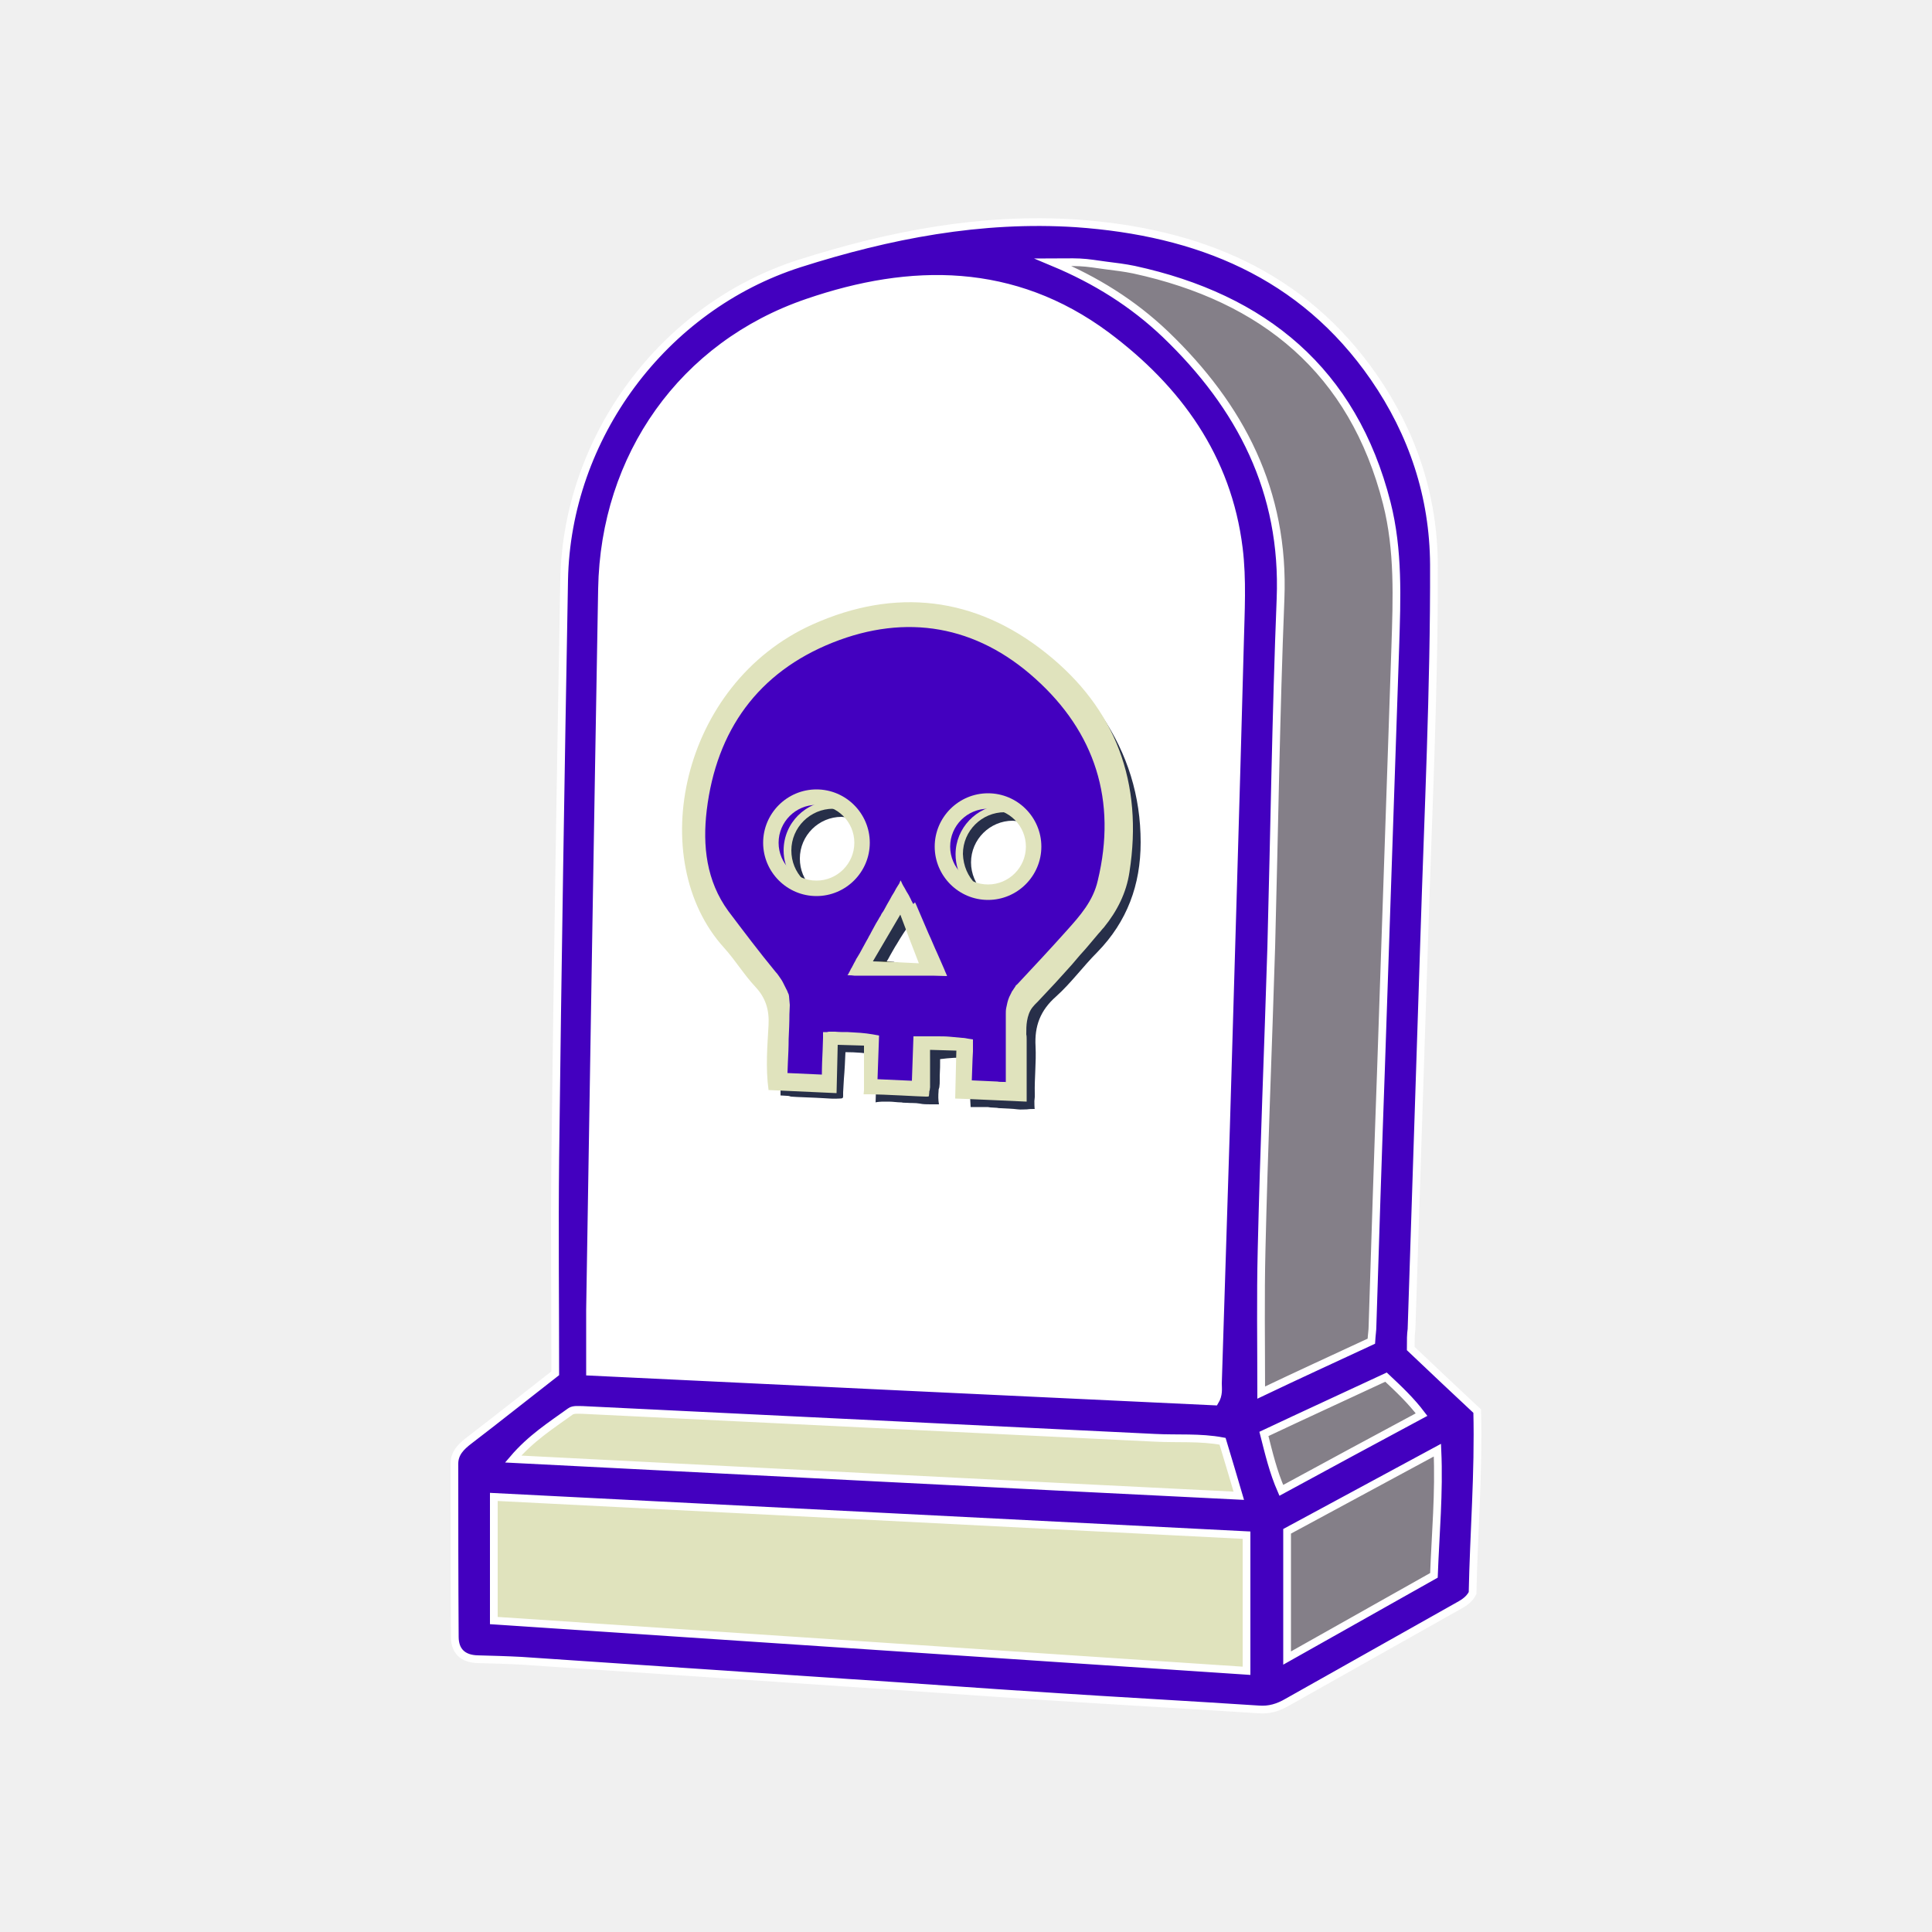
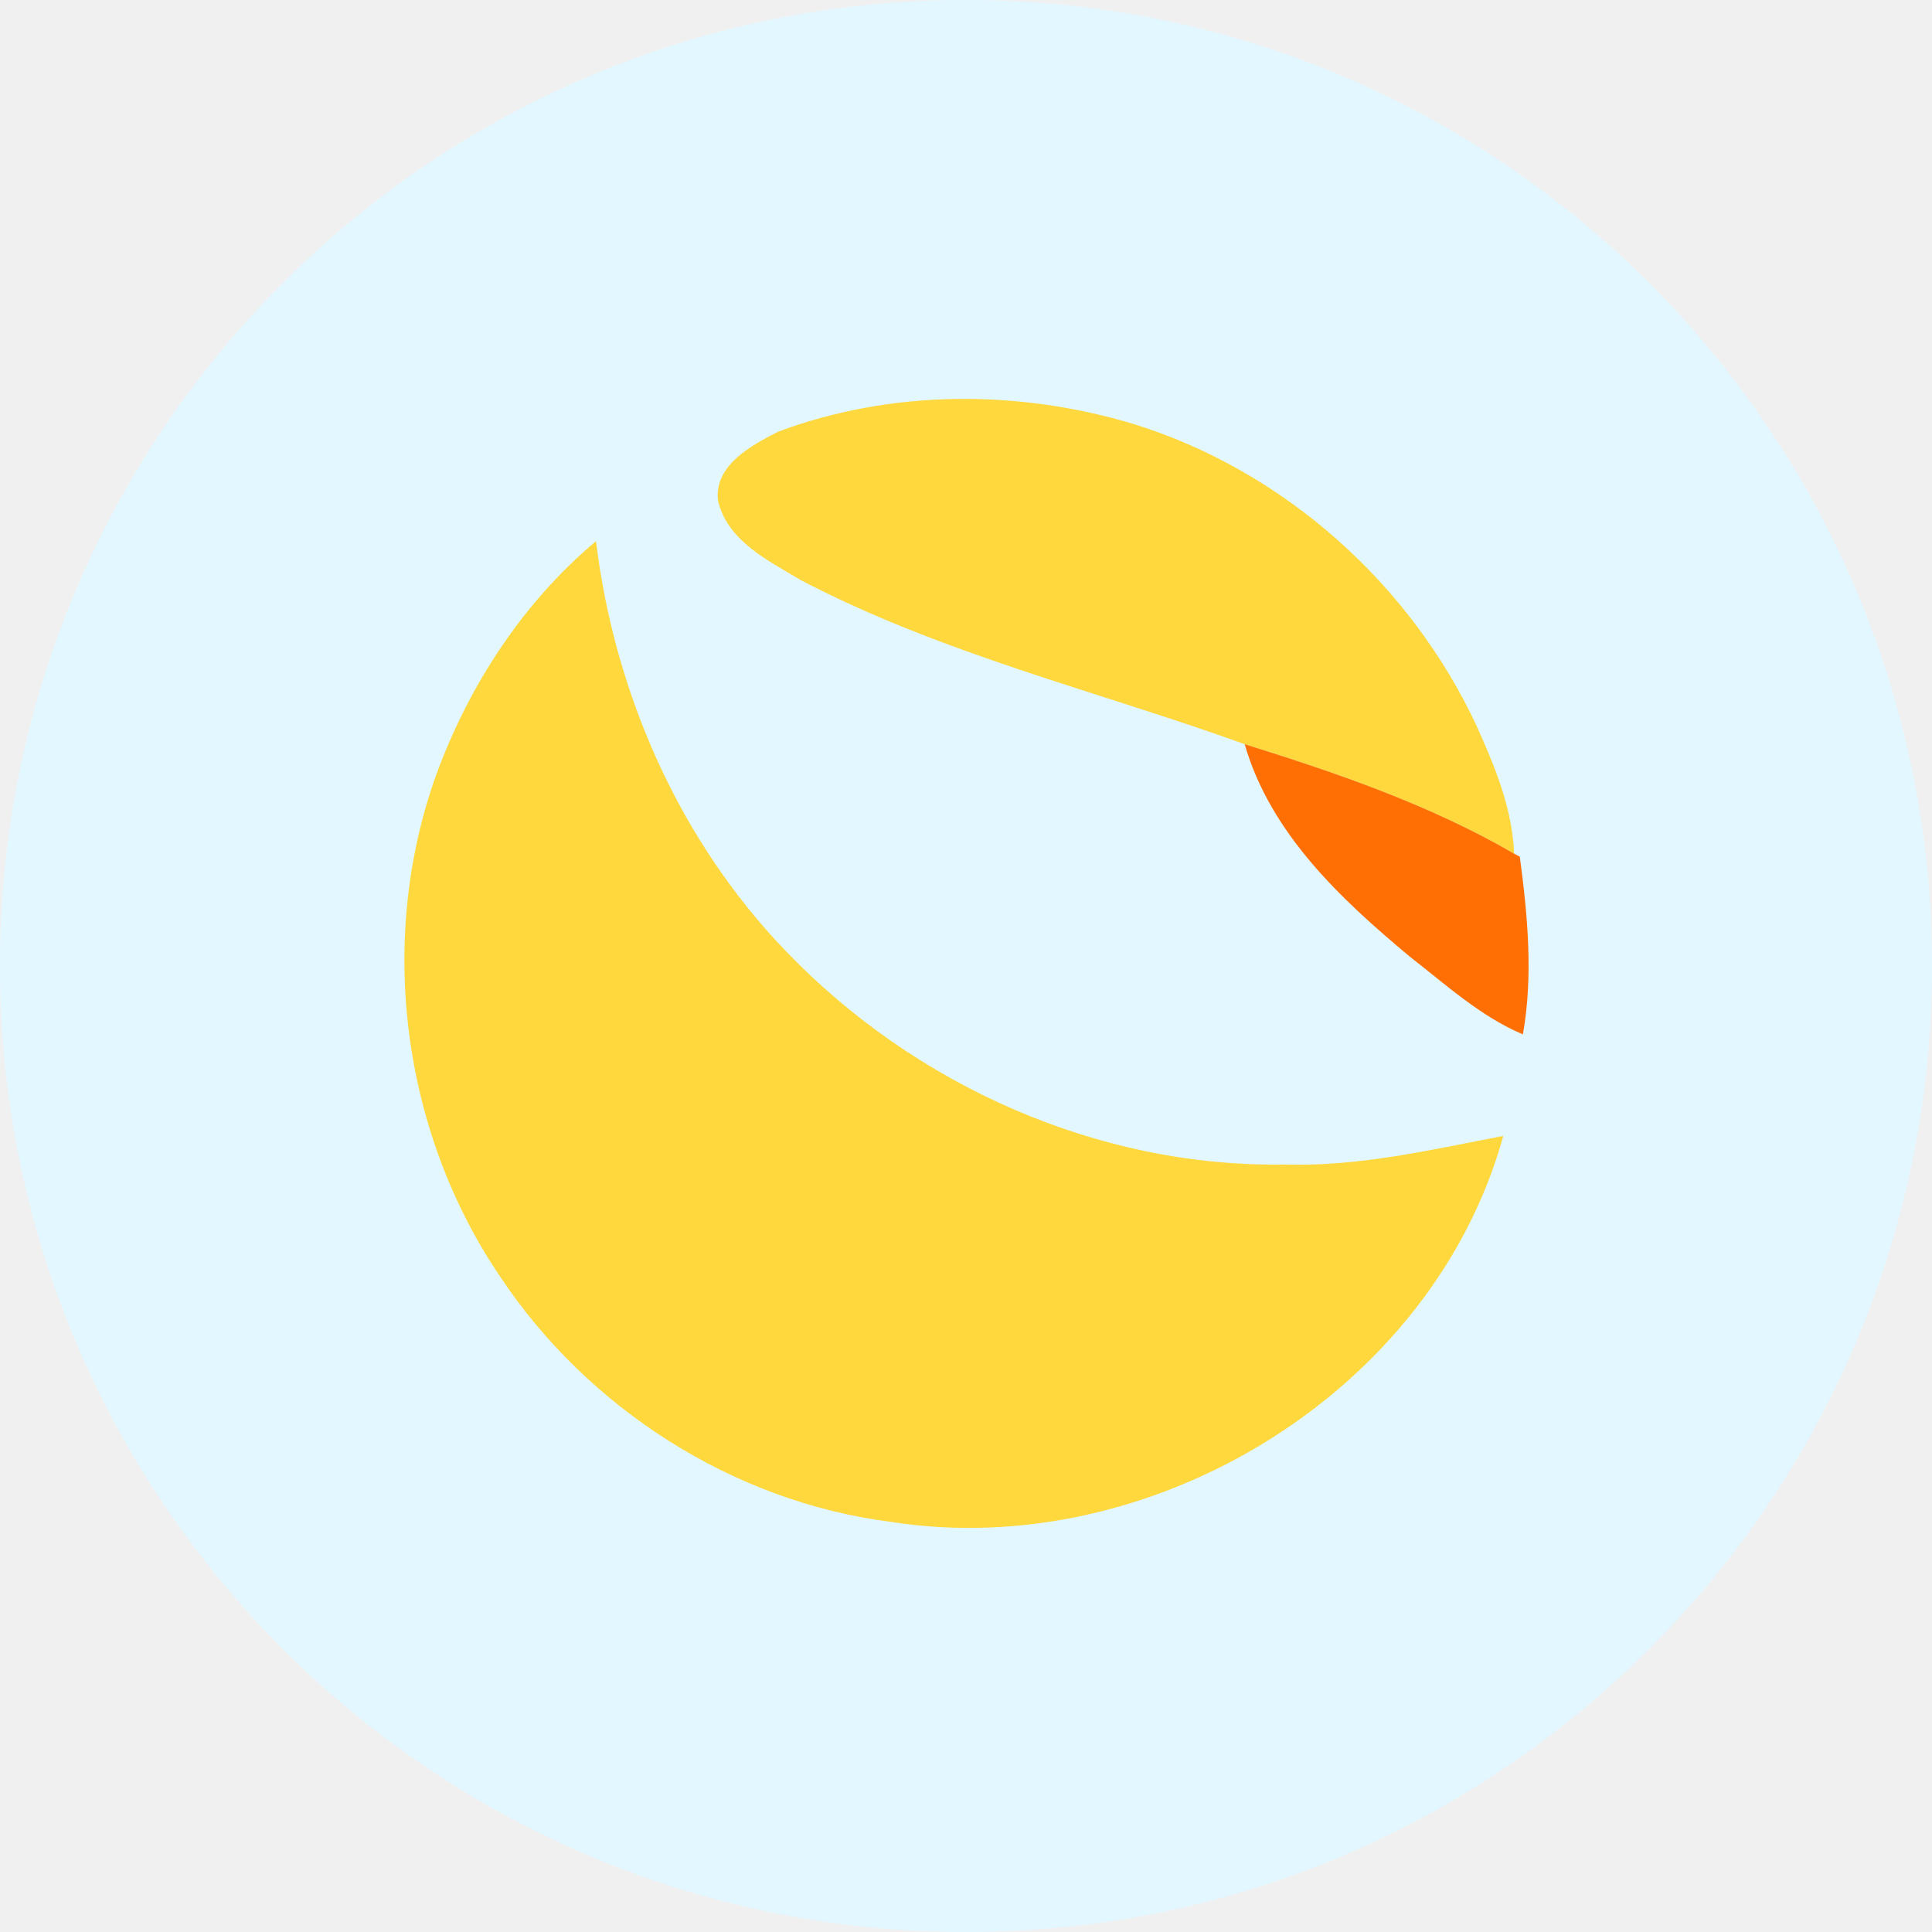
- <svg xmlns="http://www.w3.org/2000/svg" version="1.1" id="Capa_1" x="0px" y="0px" viewBox="0 0 500 500" style="enable-background:new 0 0 500 500;" xml:space="preserve">
+ <svg xmlns="http://www.w3.org/2000/svg" version="1.1" id="Layer_1" x="0px" y="0px" viewBox="0 0 2000 2000" style="enable-background:new 0 0 2000 2000;" xml:space="preserve">
  <style type="text/css">
- 	.st0{fill:#FFFFFF;stroke:#000000;stroke-width:0.5;stroke-miterlimit:10;}
- 	.st1{fill:#E0E3BD;stroke:#000000;stroke-width:0.5;stroke-miterlimit:10;}
- 	.st2{fill:#847F88;stroke:#000000;stroke-width:0.5;stroke-miterlimit:10;}
- 	.st3{fill:#272F49;}
- 	.st4{fill:#4300BF;stroke:#000000;stroke-width:0.5;stroke-miterlimit:10;}
- 	.st5{fill:#E0E3BD;}
- 	.st6{fill:#4300BF;stroke:#FFFFFF;stroke-width:2;stroke-miterlimit:10;}
+ 	.st0{fill:#e2f7ff;}
+ 	.st1{fill:#FFD83D;}
+ 	.st2{fill:#FF6F03;}
</style>
+   <circle class="st0" cx="1000" cy="1000" r="1000" />
  <g>
-     <g id="Color_Stone_3.0_1_">
-       <path class="st0" d="M149.1,190.5c-0.5-14.6-1.7-29.4-0.3-43.9c1.4-14.6,5.7-29.3,15-40.7c5.1-6.3,11.6-11.3,18-16.3    c10-7.7,20.2-15.4,32.1-20c30.2-11.6,65.8,0.8,88.4,23.9c4.8,4.9,9.1,10.3,12.6,16.2c13.5,22.8,13.1,50.9,12.3,77.4    c-1.7,59.6-3.1,119.2-4.3,178.8c-43.1,2.2-86.3,1.9-129.3-1c-13.6-0.9-27.3-2-40.5-5.7c-2.8-0.8-4.3-0.9-4.6-3.9    c-0.3-3.5-0.6-7-0.9-10.5c-0.5-7-0.8-14.1-0.9-21.1c-0.3-14.2,0-28.4,0.5-42.6s1.2-28.4,1.7-42.7s0.8-28.5,0.4-42.8    C149.2,194,149.1,192.3,149.1,190.5z" />
-       <path class="st1" d="M123.9,423.9c68.3,7.6,137,10.1,205.6,12.6c0.1-15.6-1-31.3-3.4-46.8c-17.9,2.5-36,1.5-54,0.5    c-14.9-0.9-29.8-1.7-44.7-2.5c-9.6-0.5-19.3-1.1-28.9-1.6c-9.7-0.5-19.4-1-29.1-1.5c-9.7-0.5-19.5-0.9-29.2-1.2    c-4.9-0.2-9.7-0.3-14.6-0.4c-1.7,0-3.2-0.2-3.5,1.7c-0.3,2.1,0.1,4.5,0.2,6.6c0.5,9.7,0.9,19.3,1.4,29    C123.7,421.5,123.8,422.7,123.9,423.9z" />
-       <path class="st1" d="M138.3,366.3c2-1.9,4.1-3.9,6.8-4.8c2.3-0.8,4.8-0.7,7.3-0.7c47.3,1.5,94.6,3.1,141.8,4.8    c6.7,0.2,13.4,0.5,20,1.3c1.8,0.2,3.6,0.5,5,1.7c1.1,1,1.8,2.4,2.3,3.9c2.8,7.2,4.5,14.7,5.2,22.4c-15-6.3-32.2-2.2-48.4-3.4    c-7.2-0.5-14.2-2.1-21.4-3c-16.4-2.1-33-0.5-49.6-0.4c-17.7,0.1-35.4-1.6-53.1-3.2c-7.3-0.7-14.6-1.4-21.8-2    c-1.7-0.2-7.9,0.2-8.2-2.2c-0.2-2.2,4-5,5.3-6.2C132.5,371.7,135.4,369,138.3,366.3z" />
-       <path class="st2" d="M326.5,172.9c0.7-10.3,1.5-20.6-0.1-30.8c-2.7-16.8-11.8-32-23.1-44.6s-25.1-22.9-38.6-33    c31.3-3.1,65.8,6.2,84.3,31.6c17.5,23.9,17.2,56,16.3,85.6c-1.8,56.7-3.6,113.3-5.4,170c-9.6,5.4-19.9,9.5-30.6,12.2    c-2.4,0.6-5.8,1.2-7.5-1c-1.4-1.8-1-3.8-0.8-5.9c0.6-6.3,0-13,0-19.4c0-13.4,0.1-26.7,0.3-40c0.2-13.3,0.5-26.6,1-39.9    c0.4-13.3,1-26.7,1.7-40s1.4-26.6,2.3-39.8C326.3,176.1,326.4,174.5,326.5,172.9z" />
-       <path class="st2" d="M332.2,431.6c14.5-5.2,28.5-11.5,42-18.9c0.8-0.4,1.6-0.9,2.1-1.7c0.4-0.7,0.5-1.5,0.6-2.3    c1.4-11.8,2.8-23.8,1.7-35.6c-0.1-1.3-0.4-2.8-1.6-3.2c-0.8-0.3-1.8,0-2.6,0.4c-13,5.4-26,10.8-39,16.3c-2.6,1.1-5.5,2.4-7.4,4.6    c-1.6,1.9-0.8,5.1-0.8,7.5c0,7.1,0.7,14.3,2.1,21.3C330.1,423.8,331.1,427.7,332.2,431.6z" />
-       <path class="st2" d="M327,389c0.5,0.8,1.1,1.5,2,1.7c0.8,0.2,1.7-0.3,2.4-0.7c15.2-8.5,30.4-16.9,45.6-25.4    c-5.7-3.9-11.3-7.9-17-11.8c-0.6-0.4-1.3-0.9-2-1c-1-0.2-1.9,0.1-2.9,0.5c-9.8,3.4-19.5,6.8-29.3,10.2c-2.6,0.9-5.5,2-6.8,4.5    c-0.2,0.4,1.5,1.3,1.7,1.6c0.3,0.6,0.2,1.6,0.2,2.3c0.1,2.1,0.5,4.3,1,6.3C322.9,381.5,324.6,385.5,327,389z" />
-     </g>
-     <g id="Color_Skull_3.0_1_">
-       <path class="st3" d="M202.5,270.3c1.7-6-1.5-11.4-6.1-16.8c-7.1-8.3-13.6-17-15.1-28.6c-3.3-26.2,11.3-51.8,35.4-61.1    c25.3-9.8,53.3-1,68.4,21.4c6.7,9.9,10.1,20.8,10.1,32.8c0,11-3.5,20.5-11.2,28.4c-3.7,3.7-6.8,8-10.7,11.5    c-4.1,3.6-5.6,7.7-5.3,12.9c0.2,4.1-0.3,8.2-0.2,12.3c0,0.3,0,0.6,0,0.8c0,0.4-0.1,0.7-0.1,1c0,0.2,0,2.1,0.1,2.1    c-0.7,0-1.4,0-2,0.1c-0.8,0-1.6,0.1-2.4,0c-1.5-0.2-2.9-0.2-4.4-0.3c-0.3,0-0.6,0-1-0.1c-0.6,0-1.1-0.1-1.7-0.1    c-0.2,0-0.4-0.1-0.7-0.1s-0.6,0-0.9,0c-1.1,0-2.3,0-3.5,0c0-0.6-0.1-1.2-0.1-1.8c-0.1-1.2-0.1-2.4-0.1-3.6c0-2.3-0.1-4.6-0.1-6.9    c0-0.1,0-0.2-0.1-0.3c-0.1-0.1-0.2-0.1-0.3-0.1c-2.4-0.2-4.8,0-7.2,0.3c0,1.4,0,2.8-0.1,4.3c0,0.4,0,0.8,0,1.2    c0,0.6,0,1.1-0.1,1.7c0,0.2-0.1,0.3-0.1,0.4c-0.1,0.2-0.1,0.5-0.1,0.7c-0.1,1.1-0.1,2.3,0.1,3.4c-0.7,0-1.4,0-2.2,0    c-0.9,0-1.9,0-2.8-0.2c-1.1-0.2-2.3-0.1-3.4-0.2c-0.4,0-0.9,0-1.3-0.1c-1.1,0-2.2-0.2-3.3-0.2c-0.6,0-1.1,0-1.7,0    c-0.1,0-1.6,0.1-1.7,0.2c0-1,0.1-2.1,0.1-3.1c0-0.5,0-1,0.1-1.6c0-0.5,0.1-1,0.1-1.5c0-2,0-4-0.1-6.1c-2.6-0.5-5.3-0.7-8-0.7    c-0.1,2.3-0.2,4.6-0.4,6.9c-0.1,1.1-0.1,2.3-0.2,3.5c0,0.3,0,0.6,0,0.9c0,0.2,0,0.4-0.1,0.5c-0.1,0.2-0.6,0.2-0.8,0.2    c-1.4,0.1-2.9,0-4.3-0.1c-0.6,0-1.3-0.1-1.9-0.1c-1.6-0.1-3.2-0.1-4.8-0.2c-0.5,0-1.1-0.1-1.6-0.1c-0.3-0.1-0.6-0.2-1-0.2    c-0.1,0-1.7-0.1-1.7-0.1c0-0.1,0-0.2,0-0.3c0-1.1,0-2.3,0-3.5c0-0.5-0.1-1,0.1-1.5c0.1-0.2,0-0.4,0-0.6c0-0.5,0-1,0-1.5    c0-1.3,0.1-2.5,0.1-3.8C202.4,272.3,202.4,271.9,202.5,270.3z M234.9,251.9c0.9,0.1,1.8,0.1,2.7,0.2c1.4,0.1,2.9,0.2,4.3,0.4    c-0.5-1.5-1-3-1.6-4.4c-0.2-0.6-0.5-1.1-0.7-1.6s-0.5-0.9-0.7-1.4c-0.1-0.1-0.1-0.3-0.1-0.4c-0.1-0.5-0.3-0.9-0.4-1.4    c-0.5-1.2-0.9-2.5-1.4-3.8c-0.2-0.6-0.4-1.1-0.7-1.7c0,0.1-0.2,0.4-0.2,0.4c-0.1,0.2-0.3,0.4-0.4,0.6c-1.3,1.8-2.5,3.6-3.6,5.5    c-0.6,0.9-1.1,1.9-1.7,2.9c-0.3,0.5-0.5,1-0.8,1.4c-0.1,0.2-0.2,0.4-0.3,0.6c-0.1,0.4-0.5,0.8-0.8,1.2c-0.4,0.5-0.8,1-1.1,1.6    c0,0,0.3,0,0.4,0c0.1,0,0.3,0,0.4,0c0.3,0,0.6,0,0.9,0c0.6,0,1.1,0,1.7-0.1c0.2,0,0.5-0.1,0.7-0.1c0.3,0,0.6,0,0.9,0.1    c0.6,0,1.1,0.1,1.7,0.1C234.4,251.8,234.7,251.8,234.9,251.9z" />
-       <path class="st4" d="M200.2,267.5c1.6-5.9-1.5-11.2-6-16.5c-7-8.2-13.4-16.7-14.8-28c-3.2-25.7,11.1-50.7,34.7-59.8    c24.8-9.6,52.2-1,67.1,21c6.5,9.7,9.9,20.4,10,32.1c0,10.8-3.4,20.1-11,27.8c-3.6,3.7-6.6,7.9-10.5,11.2c-4,3.5-5.5,7.5-5.2,12.7    c0.2,4-0.3,8-0.2,12c0,0.3,0,0.5,0,0.8s-0.1,0.7-0.1,1c0,0.2,0,2,0.1,2c-0.7,0-1.3,0-2,0c-0.8,0-1.6,0.1-2.4,0    c-1.4-0.2-2.9-0.2-4.3-0.3c-0.3,0-0.6,0-0.9-0.1c-0.6,0-1.1-0.1-1.7-0.1c-0.2,0-0.4-0.1-0.6-0.1c-0.3,0-0.6,0-0.9,0    c-1.1,0-2.3,0-3.4,0c0-0.6-0.1-1.1-0.1-1.7c-0.1-1.2-0.1-2.3-0.1-3.5c0-2.3-0.1-4.5-0.1-6.8c0-0.1,0-0.2-0.1-0.3    c-0.1-0.1-0.2-0.1-0.3-0.1c-2.3-0.2-4.7,0-7,0.3c0,1.4,0,2.8-0.1,4.2c0,0.4,0,0.8,0,1.2c0,0.5,0,1.1-0.1,1.7    c0,0.2-0.1,0.3-0.1,0.4c-0.1,0.2-0.1,0.5-0.1,0.7c-0.1,1.1-0.1,2.2,0.1,3.3c-0.7,0-1.4,0-2.1,0c-0.9,0-1.8,0-2.7-0.2    c-1.1-0.2-2.2-0.1-3.4-0.2c-0.4,0-0.9,0-1.3-0.1c-1.1,0-2.1-0.2-3.2-0.2c-0.6,0-1.1,0-1.7,0c-0.1,0-1.6,0.1-1.6,0.2    c0-1,0.1-2,0.1-3.1c0-0.5,0-1,0.1-1.5c0-0.5,0.1-1,0.1-1.5c0-2,0-4-0.1-6c-2.6-0.4-5.2-0.7-7.8-0.7c-0.1,2.3-0.2,4.5-0.3,6.8    c-0.1,1.1-0.1,2.3-0.2,3.4c0,0.3,0,0.6,0,0.9c0,0.2,0,0.4-0.1,0.5c-0.1,0.2-0.6,0.2-0.8,0.2c-1.4,0.1-2.8,0-4.2-0.1    c-0.6,0-1.3-0.1-1.9-0.1c-1.6-0.1-3.2-0.1-4.7-0.2c-0.5,0-1-0.1-1.6-0.1c-0.3,0-0.6-0.2-1-0.2c-0.1,0-1.6-0.1-1.6-0.1    c0-0.1,0-0.2,0-0.3c0-1.1,0-2.3,0-3.4c0-0.5-0.1-1,0.1-1.4c0.1-0.2,0-0.4,0-0.6c0-0.5,0-1,0-1.5c0-1.2,0.1-2.5,0.1-3.7    C200.1,269.4,200.1,269.1,200.2,267.5z M232,249.4c0.9,0.1,1.8,0.1,2.6,0.2c1.4,0.1,2.8,0.2,4.2,0.4c-0.5-1.4-0.9-2.9-1.5-4.4    c-0.2-0.6-0.5-1.1-0.7-1.6s-0.5-0.9-0.7-1.4c-0.1-0.1-0.1-0.3-0.1-0.4c-0.1-0.5-0.3-0.9-0.4-1.4c-0.5-1.2-0.9-2.5-1.4-3.7    c-0.2-0.6-0.4-1.1-0.7-1.7c0,0.1-0.2,0.3-0.2,0.4c-0.1,0.2-0.3,0.4-0.4,0.6c-1.2,1.8-2.4,3.6-3.5,5.4c-0.6,0.9-1.1,1.9-1.6,2.8    c-0.3,0.5-0.5,0.9-0.8,1.4c-0.1,0.2-0.2,0.4-0.3,0.6c-0.1,0.4-0.5,0.8-0.8,1.1c-0.4,0.5-0.7,1-1.1,1.5c0,0,0.3,0,0.4,0    c0.1,0,0.3,0,0.4,0c0.3,0,0.6,0,0.9,0c0.6,0,1.1,0,1.7-0.1c0.2,0,0.5-0.1,0.7-0.1c0.3,0,0.6,0,0.9,0.1c0.6,0,1.1,0.1,1.7,0.1    C231.5,249.4,231.8,249.4,232,249.4z" />
-     </g>
-     <g id="Skull_3.0_1_">
-       <path class="st5" d="M270.7,169c-18.3-14.6-39-17-60.4-7.4c-34.3,15.4-43.5,61-22.9,83.7c2.9,3.2,5.1,6.9,8.1,10.1    c2.7,2.9,3.6,6,3.4,9.9c-0.3,5.4-0.8,10.9,0,16.8l17.6,0.8l0.3-12.5l6.8,0.2v0.1c0,0.1,0,0.2,0,0.3c0,0.1,0,0.3,0,0.4    c0,0.2,0,0.4,0,0.5c0,0.2,0,0.4,0,0.6s0,0.5,0,0.7c0,0.3,0,0.5,0,0.8s0,0.6,0,0.9s0,0.6,0,0.9s0,0.6,0,0.9s0,0.6,0,0.9    s0,0.6,0,0.9s0,0.5,0,0.8c0,0.2,0,0.5,0,0.8c0,0.2,0,0.5,0,0.7s0,0.4,0,0.6c0,0.1,0,0.3,0,0.5c0,0.1,0,0.2,0,0.3    c0,0.3-0.1,0.6-0.1,1c0.1,0,0.1,0,0.2,0h0.1l0,0h0.1c0.1,0,0.3,0,0.4,0c0.3,0,0.6,0,0.9,0c1.2,0,2.3,0.1,3.5,0.1    c1.4,0.1,2.9,0.1,4.4,0.2c1.3,0.1,2.7,0.1,4,0.2c0.8,0,1.6,0.1,2.5,0.1c0.1,0,0.2,0,0.3,0c0.2,0,0.3,0,0.5-0.1    c0-0.3,0.1-0.7,0.1-1v-0.1c0-0.1,0-0.3,0.1-0.4c0-0.3,0.1-0.6,0.1-0.8c0-0.2,0-0.4,0-0.6s0-0.4,0-0.5c0-0.2,0-0.3,0-0.5    s0-0.4,0-0.6s0-0.5,0-0.8s0-0.6,0-0.8c0-0.3,0-0.6,0-0.9s0-0.6,0-0.9s0-0.6,0-0.9s0-0.6,0-0.9c0-0.2,0-0.5,0-0.8    c0-0.2,0-0.4,0-0.6s0-0.3,0-0.5c0-0.1,0-0.2,0-0.3v-0.1l6.8,0.2l-0.3,12.4c1.1,0,18.5,0.8,18.5,0.8c0-3.6,0-7.2,0-10.9    c0-1.7,0-3.4,0-5.1c0-0.5,0-1-0.1-1.4c0-1.2,0-2.4,0.2-3.5c0.2-1.2,0.6-2.5,1.4-3.5c0.2-0.2,0.4-0.5,0.6-0.7    c0.3-0.3,0.5-0.5,0.8-0.8c0.5-0.5,1-1.1,1.5-1.6c1-1.1,2-2.1,3-3.2c1-1.1,1.9-2.1,2.9-3.2c1-1.1,1.9-2.1,2.8-3.2    c0.9-1.1,1.9-2.1,2.8-3.2c0.9-1.1,1.8-2.1,2.7-3.2c0.5-0.5,0.9-1.1,1.4-1.6c3.4-4.2,5.8-8.9,6.6-14.3    C295.9,202.6,288.8,183.4,270.7,169z M214,267.1c-0.2,0-0.4,0-0.7,0c-0.1,0-0.2,0-0.3,0c0,0.5,0,1,0,1.5c0,1-0.1,2.1-0.1,3.1    c-0.1,2.1-0.2,4.3-0.2,6.4l-8.9-0.4c0-0.9,0.1-1.8,0.1-2.7c0.1-2,0.2-4,0.2-6.1c0.1-2.1,0.2-4.3,0.2-6.4c0-0.8,0.1-1.6,0.1-2.4    c0-0.4-0.1-0.8-0.1-1.1c0-0.4-0.1-0.8-0.1-1.2c0-0.2-0.1-0.3-0.1-0.5c-0.1-0.1-0.1-0.3-0.2-0.4c-0.1-0.3-0.2-0.6-0.4-0.9    c-0.3-0.6-0.6-1.2-0.9-1.8c-0.3-0.6-0.7-1.1-1.1-1.7c-0.2-0.3-0.5-0.7-0.8-1c-4.2-5.1-8.2-10.4-12.2-15.7    c-5.7-7.8-6.7-16.9-5.6-26.1c2.5-20.7,13.3-35.7,32.6-43.4c19.1-7.6,37.2-4.4,52.4,9.3c15.5,13.9,21.2,31.6,16.2,52.3    c-1.2,5.3-4.6,9.1-8,12.9c-4.2,4.7-8.5,9.3-12.8,13.9c-0.2,0.2-0.4,0.3-0.5,0.5c0,0.1,0,0.1-0.1,0.2c-0.1,0.1-0.1,0.2-0.2,0.3    c-0.1,0.2-0.3,0.4-0.4,0.6c-0.1,0.1-0.1,0.2-0.2,0.3c-0.1,0.1-0.1,0.1-0.1,0.2c-0.2,0.4-0.4,0.8-0.6,1.2c-0.4,0.9-0.6,1.9-0.8,2.9    c-0.1,0.5-0.1,1-0.1,1.5c0,0.2,0,0.5,0,0.7c0,0.1,0,0.2,0,0.4c0,0.2,0,0.4,0,0.6c0,0.3,0,0.7,0,1c0,0.6,0,1.1,0,1.7    c0,1.1,0,2.3,0,3.4s0,2.3,0,3.4s0,2.3,0,3.4c0,0.6,0,1.1,0,1.7c0,0.3,0,0.6,0,0.9c0,0.1,0,0.2,0,0.3v0.1c-0.1,0.1-0.2,0-0.2,0    c-0.1,0-0.3,0-0.4,0c-0.5,0-1.1,0-1.6-0.1c-2.2-0.1-4.4-0.2-6.6-0.3c0.1-1.9,0.1-3.8,0.2-5.6c0-0.6,0.1-1.3,0.1-1.9    c0-0.8,0-1.5,0-2.3c0-0.3,0-0.5,0-0.8l-1.3-0.2c-0.5-0.1-1-0.2-1.5-0.2c-1.1-0.1-2.1-0.2-3.2-0.3c-1.1-0.1-2.2-0.1-3.3-0.1    s-2.2,0-3.3,0c-0.9,0-1.9,0-2.8,0l-0.4,11.5l-8.9-0.4l0.4-11.3c-0.5-0.1-1.1-0.2-1.6-0.3c-1.1-0.2-2.1-0.3-3.2-0.4    c-1.1-0.1-2.2-0.1-3.3-0.2c-1.1,0-2.2,0-3.3-0.1c-0.5,0-1.1,0-1.6,0" />
-       <path class="st5" d="M236.2,233.7c-0.1-0.1-0.1-0.3-0.2-0.4c-0.2-0.3-0.3-0.7-0.5-1c-0.1-0.2-0.2-0.4-0.3-0.6    c-0.1-0.2-0.2-0.3-0.3-0.5c-0.4-0.6-0.7-1.3-1.1-1.9c-0.2-0.3-0.3-0.6-0.5-1c0-0.1-0.1-0.2-0.1-0.2c0-0.1-0.1-0.2-0.1-0.2    c-0.1,0-0.1,0-0.1,0.1s-0.1,0.1-0.1,0.2c0,0.1-0.1,0.2-0.1,0.3c-0.1,0.2-0.2,0.4-0.3,0.5c-0.4,0.6-0.8,1.3-1.1,1.9    c-0.4,0.6-0.8,1.3-1.1,1.9c-0.5,0.8-0.9,1.6-1.4,2.5c-0.2,0.3-0.3,0.6-0.5,0.8c-0.2,0.3-0.4,0.6-0.5,0.9c-0.2,0.3-0.4,0.6-0.6,1    c-0.2,0.3-0.4,0.7-0.6,1c-0.2,0.4-0.4,0.7-0.6,1.1c-0.2,0.4-0.4,0.7-0.6,1.1c-0.2,0.4-0.4,0.8-0.6,1.1c-0.2,0.4-0.4,0.8-0.6,1.1    c-0.2,0.4-0.4,0.7-0.6,1.1c-0.2,0.4-0.4,0.7-0.6,1.1c-0.2,0.4-0.4,0.7-0.6,1.1c-0.2,0.3-0.4,0.7-0.6,1c-0.2,0.3-0.4,0.6-0.5,0.9    c-0.2,0.3-0.3,0.6-0.5,0.9c-0.1,0.3-0.3,0.5-0.4,0.8c-0.1,0.2-0.3,0.4-0.4,0.7c-0.1,0.2-0.2,0.4-0.3,0.6c-0.1,0.1-0.2,0.3-0.2,0.4    c-0.1,0.1-0.1,0.2-0.2,0.3l-0.1,0.1h0.1c0.6,0,1.1,0,1.7,0.1c0.1,0,0.2,0,0.4,0c0.1,0,0.3,0,0.4,0c0.1,0,0.1,0,0.2,0    c0.1,0,0.2,0,0.3,0s0.2,0,0.4,0c0.1,0,0.3,0,0.4,0c0.2,0,0.4,0,0.5,0c0.2,0,0.4,0,0.6,0c0.2,0,0.4,0,0.6,0c0.2,0,0.5,0,0.7,0    s0.5,0,0.7,0c0.3,0,0.5,0,0.8,0s0.5,0,0.8,0s0.6,0,0.8,0c0.3,0,0.6,0,0.9,0s0.6,0,0.9,0s0.6,0,0.9,0s0.6,0,0.9,0    c0.3,0,0.6,0,0.9,0c0.3,0,0.6,0,0.9,0c0.3,0,0.6,0,0.9,0c0.3,0,0.6,0,0.9,0c0.3,0,0.6,0,0.8,0c0.3,0,0.5,0,0.8,0s0.5,0,0.8,0    c0.2,0,0.5,0,0.7,0s0.5,0,0.7,0s0.4,0,0.6,0c0.2,0,0.4,0,0.6,0c0.2,0,0.3,0,0.5,0l3.6,0.1c0.1,0,0.1,0,0.1,0    c-0.2-0.6-0.5-1.1-0.7-1.7c-0.6-1.4-1.2-2.7-1.8-4.1c-0.8-1.7-1.5-3.5-2.3-5.2c-0.7-1.6-1.4-3.3-2.1-4.9c-0.5-1.1-0.9-2.2-1.4-3.2    C236.4,234.1,236.3,233.9,236.2,233.7C236.2,233.8,236.2,233.8,236.2,233.7z M225.9,248.8c2.4-4.1,4.6-7.8,7.1-12.1    c1.7,4.6,3.1,8.2,4.8,12.6C233.7,249.1,230.3,248.9,225.9,248.8z" />
-     </g>
-     <g id="Stone_3.0_1_">
-       <g>
-         <path class="st6" d="M365.1,349c5.7,5.4,11.5,10.9,17.2,16.2c0.4,16.2-0.9,31.7-1.2,47.1c-1,1.9-2.6,2.7-4.2,3.6     c-14.6,8.2-29.1,16.4-43.7,24.6c-2.4,1.4-4.7,2.1-7.4,1.9c-18.3-1.2-36.7-2.2-55-3.4c-17.2-1.1-34.4-2.4-51.5-3.5     c-28.1-1.9-56.3-3.8-84.4-5.7c-3.8-0.2-7.5-0.3-11.3-0.4s-5.9-2.1-5.9-5.8c-0.1-14.9-0.1-29.9-0.1-44.8c0-2.7,1.7-4.4,3.8-6     c7.2-5.5,14.2-11.1,22.3-17.4c0-18.2-0.2-36.9,0-55.6c0.6-49.9,1.4-99.8,2.3-149.7c0.7-36.9,25.6-70.6,60.9-81.9     c23.2-7.4,47-12,71.6-10.4c31.4,2.2,58.5,13,77.1,39.9c10,14.5,15.4,30.7,15.5,48.4c0.1,32.2-1.5,64.3-2.5,96.5     c-1.1,33.8-2.2,67.6-3.3,101.4C365.1,345.4,365.1,346.7,365.1,349z M152.7,355c54.2,2.6,108.1,5.2,161.7,7.7     c1.1-1.8,0.8-3.3,0.8-4.7c0.7-22.1,1.4-44.3,2.1-66.5c1.2-41.7,2.5-83.4,3.6-125c0.2-8.2,0.7-16.5-0.3-24.6     c-2.9-23.5-15.8-41.3-34.3-55.1c-24-17.8-50.5-17.7-77.3-8.5c-32.3,11-52.6,39.8-53.2,74.1c-1.1,62.2-2.1,124.4-3.1,186.6     C152.7,344.2,152.7,349.3,152.7,355z M354.9,347.1c0.1-1.7,0.3-2.8,0.3-3.9c0.7-22.2,1.4-44.3,2.2-66.5     c1.2-36.4,2.5-72.9,3.7-109.3c0.4-12.5,0.9-25-2.2-37.2c-8.7-34.2-31.8-53.1-65.4-60.4c-2.4-0.5-4.9-0.8-7.3-1.1     c-2.3-0.3-4.5-0.7-6.8-0.8c-2.2-0.1-4.5,0-6.8,0c11,4.6,20.6,10.6,29,18.6c19.5,18.7,30.9,40.7,29.8,68.5     c-1.2,30-1.6,60.1-2.4,90.1c-0.8,26.1-1.9,52.2-2.5,78.3c-0.3,12.2-0.1,24.5-0.1,37C335.4,356.1,345,351.7,354.9,347.1z      M322.6,432.4c0-12,0-23.4,0-35.1c-65.1-3.3-129.9-6.6-194.8-9.9c0,10.8,0,21.2,0,32C192.8,423.7,257.5,428.1,322.6,432.4z      M316.4,373c-5.8-1.1-11.7-0.6-17.5-0.9c-49.3-2.4-98.7-4.8-148-7.2c-1.1,0-2.5-0.2-3.3,0.4c-5,3.6-10.2,6.9-14.8,12.3     c62.9,3.2,125.1,6.4,187.8,9.5C319.2,382.3,317.9,378,316.4,373z M333.1,396.3c0,10.8,0,21.4,0,32.8c13.1-7.4,25.6-14.4,38-21.4     c0.4-10.8,1.4-21.3,0.9-32.4C358.7,382.5,345.9,389.4,333.1,396.3z M367.9,366.1c-2.8-3.7-5.9-6.6-9.2-9.7     c-10.5,4.9-21,9.7-31.6,14.7c1.3,5.1,2.4,9.8,4.5,14.6C343.9,379,355.8,372.6,367.9,366.1z" />
-       </g>
-     </g>
-     <g id="Eyes_B_3.0_1_">
-       <path class="st0" d="M250.4,214.5c-2.4,3.6-2.6,8.5-0.9,12.5c0.5,1.2,1.2,2.3,2.3,3c2.2,1.3,5,0.1,7.3-1.1c3-1.6,6.1-3.5,7.3-6.7    c0.9-2.3,0.5-5-0.6-7.2c-0.6-1.4-1.5-2.6-2.5-3.7c-0.7-0.7-1.3-1.6-2.4-1.7c-2.5-0.4-5.2,0.4-7.3,1.7    C252.3,212.2,251.2,213.3,250.4,214.5z" />
-       <path class="st0" d="M204.9,215.2c-0.8,1.4-1.4,2.9-1.5,4.5c-0.2,2.7,1.1,5.2,2.3,7.6c0.2,0.5,0.5,1,0.9,1.3s0.9,0.4,1.4,0.5    c5,0.7,10.2-1.3,13.4-5.2c0.6-0.8,1.1-1.6,1.4-2.5c0.4-1.4,0.4-2.8,0.3-4.2c-0.1-2-0.3-4.3-1.8-5.7c-0.7-0.7-1.6-1.2-2.5-1.6    c-1.1-0.6-2.4-1.3-3.6-1.7c-0.9-0.2-2,0.1-2.8,0.4c-2.1,0.7-3.9,2.1-5.4,3.7c-0.4,0.5-0.8,0.9-1.2,1.4c-0.2,0.3-0.4,0.5-0.5,0.8    C205.2,214.6,205.1,215,204.9,215.2z" />
-       <path class="st3" d="M254.5,230.9c-1-0.1-2-0.3-3-0.5c-0.4-0.6-0.7-1.1-1-1.7c-0.3-0.6-0.4-1.1-0.7-1.7c-0.6-1.2-0.9-2.4-1.1-3.7    c-0.4-2.9,0.1-5.9,1.6-8.3s3.9-4.4,6.6-5.3c1.1-0.4,2.4-0.6,3.6-0.2c0.8,0.2,1.4,0.7,2,1.3c0.3,0.3,0.6,0.6,0.8,0.9    c0.2,0.3,0.5,0.6,0.7,0.9c-0.3,0-0.6-0.1-0.9-0.1s-0.7-0.1-1-0.1c-5.9,0-10.8,4.8-10.8,10.8C251.3,226.1,252.5,228.9,254.5,230.9z    " />
-       <path class="st3" d="M206.9,229.1c-0.1,0-0.4-0.6-0.4-0.7c-0.1-0.2-0.3-0.5-0.4-0.8c-0.2-0.5-0.5-1.1-0.6-1.6    c-0.2-0.6-0.2-1.1-0.4-1.7c-0.2-0.7-0.4-1.4-0.6-2.1c-0.4-1.4-0.6-2.8-0.4-4.3c0.2-2.4,1.5-4.7,3.3-6.4s4.1-2.8,6.5-3.3    c0.8-0.2,1.6-0.3,2.5-0.1c1,0.2,1.9,0.8,2.6,1.6c0.4,0.4,0.7,0.8,1,1.2c0.1,0.2,0.3,0.4,0.1,0.6c-0.1,0.1-0.2,0.1-0.3,0.1    c-0.3,0-0.7-0.1-1-0.1s-0.7-0.1-1-0.1c-5.9,0-10.8,4.8-10.8,10.8c0,2.9,1.1,5.5,3,7.5C209.9,229.7,206.9,229.1,206.9,229.1z" />
-       <path class="st5" d="M211.3,231.9c-7.6,0-13.8-6.2-13.8-13.8s6.2-13.8,13.8-13.8s13.8,6.2,13.8,13.8S218.9,231.9,211.3,231.9z     M211.3,208.3c-5.4,0-9.8,4.4-9.8,9.8s4.4,9.8,9.8,9.8s9.8-4.4,9.8-9.8S216.7,208.3,211.3,208.3z" />
-       <path class="st5" d="M255.7,232.9c-7.6,0-13.8-6.2-13.8-13.8s6.2-13.8,13.8-13.8s13.8,6.2,13.8,13.8S263.3,232.9,255.7,232.9z     M255.7,209.3c-5.4,0-9.8,4.4-9.8,9.8s4.4,9.8,9.8,9.8c5.4,0,9.8-4.4,9.8-9.8S261.1,209.3,255.7,209.3z" />
-       <path class="st5" d="M204.9,227c-1.4-2.1-2.1-4.5-2.1-6.9c0-7.1,5.7-12.8,12.8-12.8c0.1,0,0.3,0,0.4,0c0.8,0.8,1.6,1.5,2.2,2.3    c-0.9-0.2-1.7-0.3-2.6-0.3c-5.9,0-10.8,4.8-10.8,10.8c0,2.9,1.1,5.5,3,7.5L204.9,227z" />
-       <path class="st5" d="M252.5,228.8c-1-0.1-2-0.3-3-0.5c-1.4-2.1-2.2-4.6-2.2-7.2c0-6.8,5.4-12.4,12.1-12.8l2.6,2.1    c-0.6-0.1-1.3-0.2-2-0.2c-5.9,0-10.8,4.8-10.8,10.8C249.3,224.1,250.5,226.8,252.5,228.8z" />
-     </g>
+     <path class="st1" d="M805.5,446.9c117.1-43.8,248.9-43.9,368.2-7.9c155.3,48.2,286.4,165.4,354.9,312.5   c18.9,41.9,37,85.6,38.8,132.2c-87.3-50.6-183-83.4-278.9-113.3c-153.4-55.3-314-93.7-459.2-169.7c-33.8-20.2-76.9-40.9-86.1-83   C739.5,481.3,778,461,805.5,446.9" />
+     <path class="st1" d="M452,800.9c33.9-92,89.5-177.4,165-240.7c19.2,157.9,86.4,310.5,197.4,425.3   c133.1,138.3,322.7,223.2,515.6,220c76.6,2.4,151.5-15.3,226.2-29.6c-73.5,265.6-364.6,441.9-634.3,399.5   c-162.8-20.8-313.1-117.2-403.8-253.3C415.8,1171.7,390,972,452,800.9z" />
  </g>
+   <path class="st2" d="M1288.5,770.4c95.9,29.9,191.6,62.7,278.9,113.3l5.9,3.1c8.1,60.9,14,123,3.2,184  c-43.9-18.6-79.5-51.3-116.7-80.2C1388.2,931,1315.1,862.8,1288.5,770.4" />
</svg>
